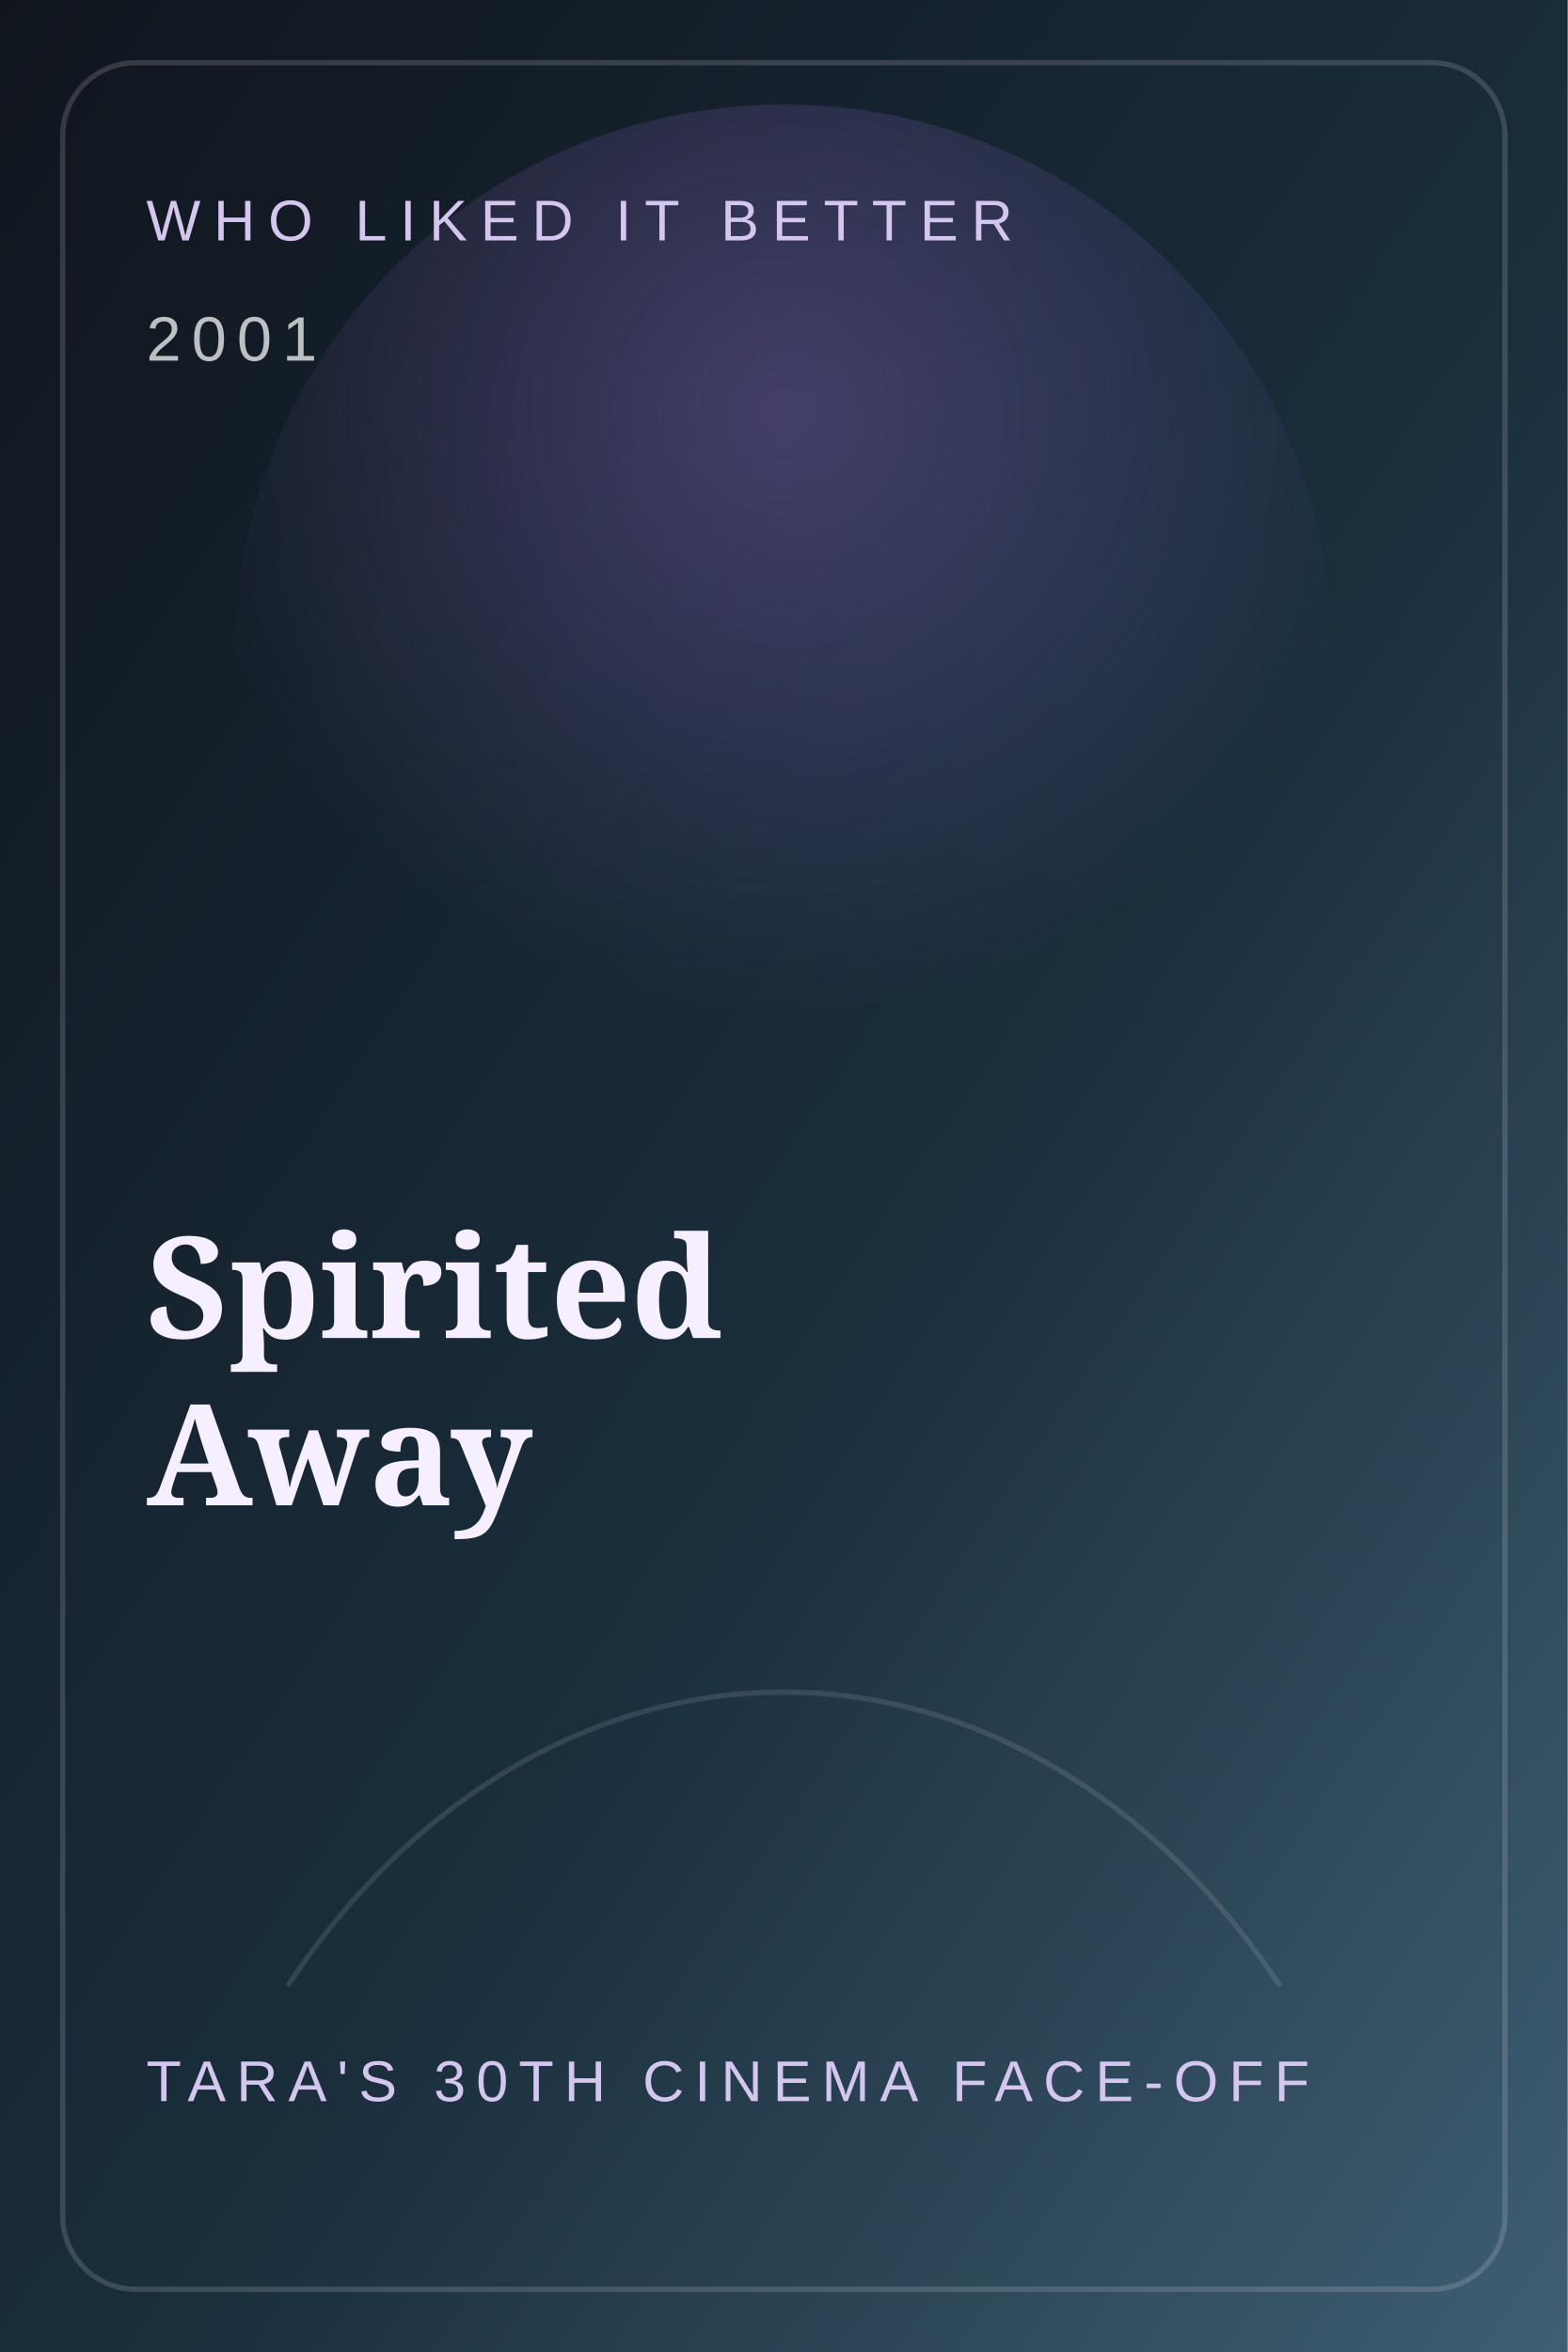
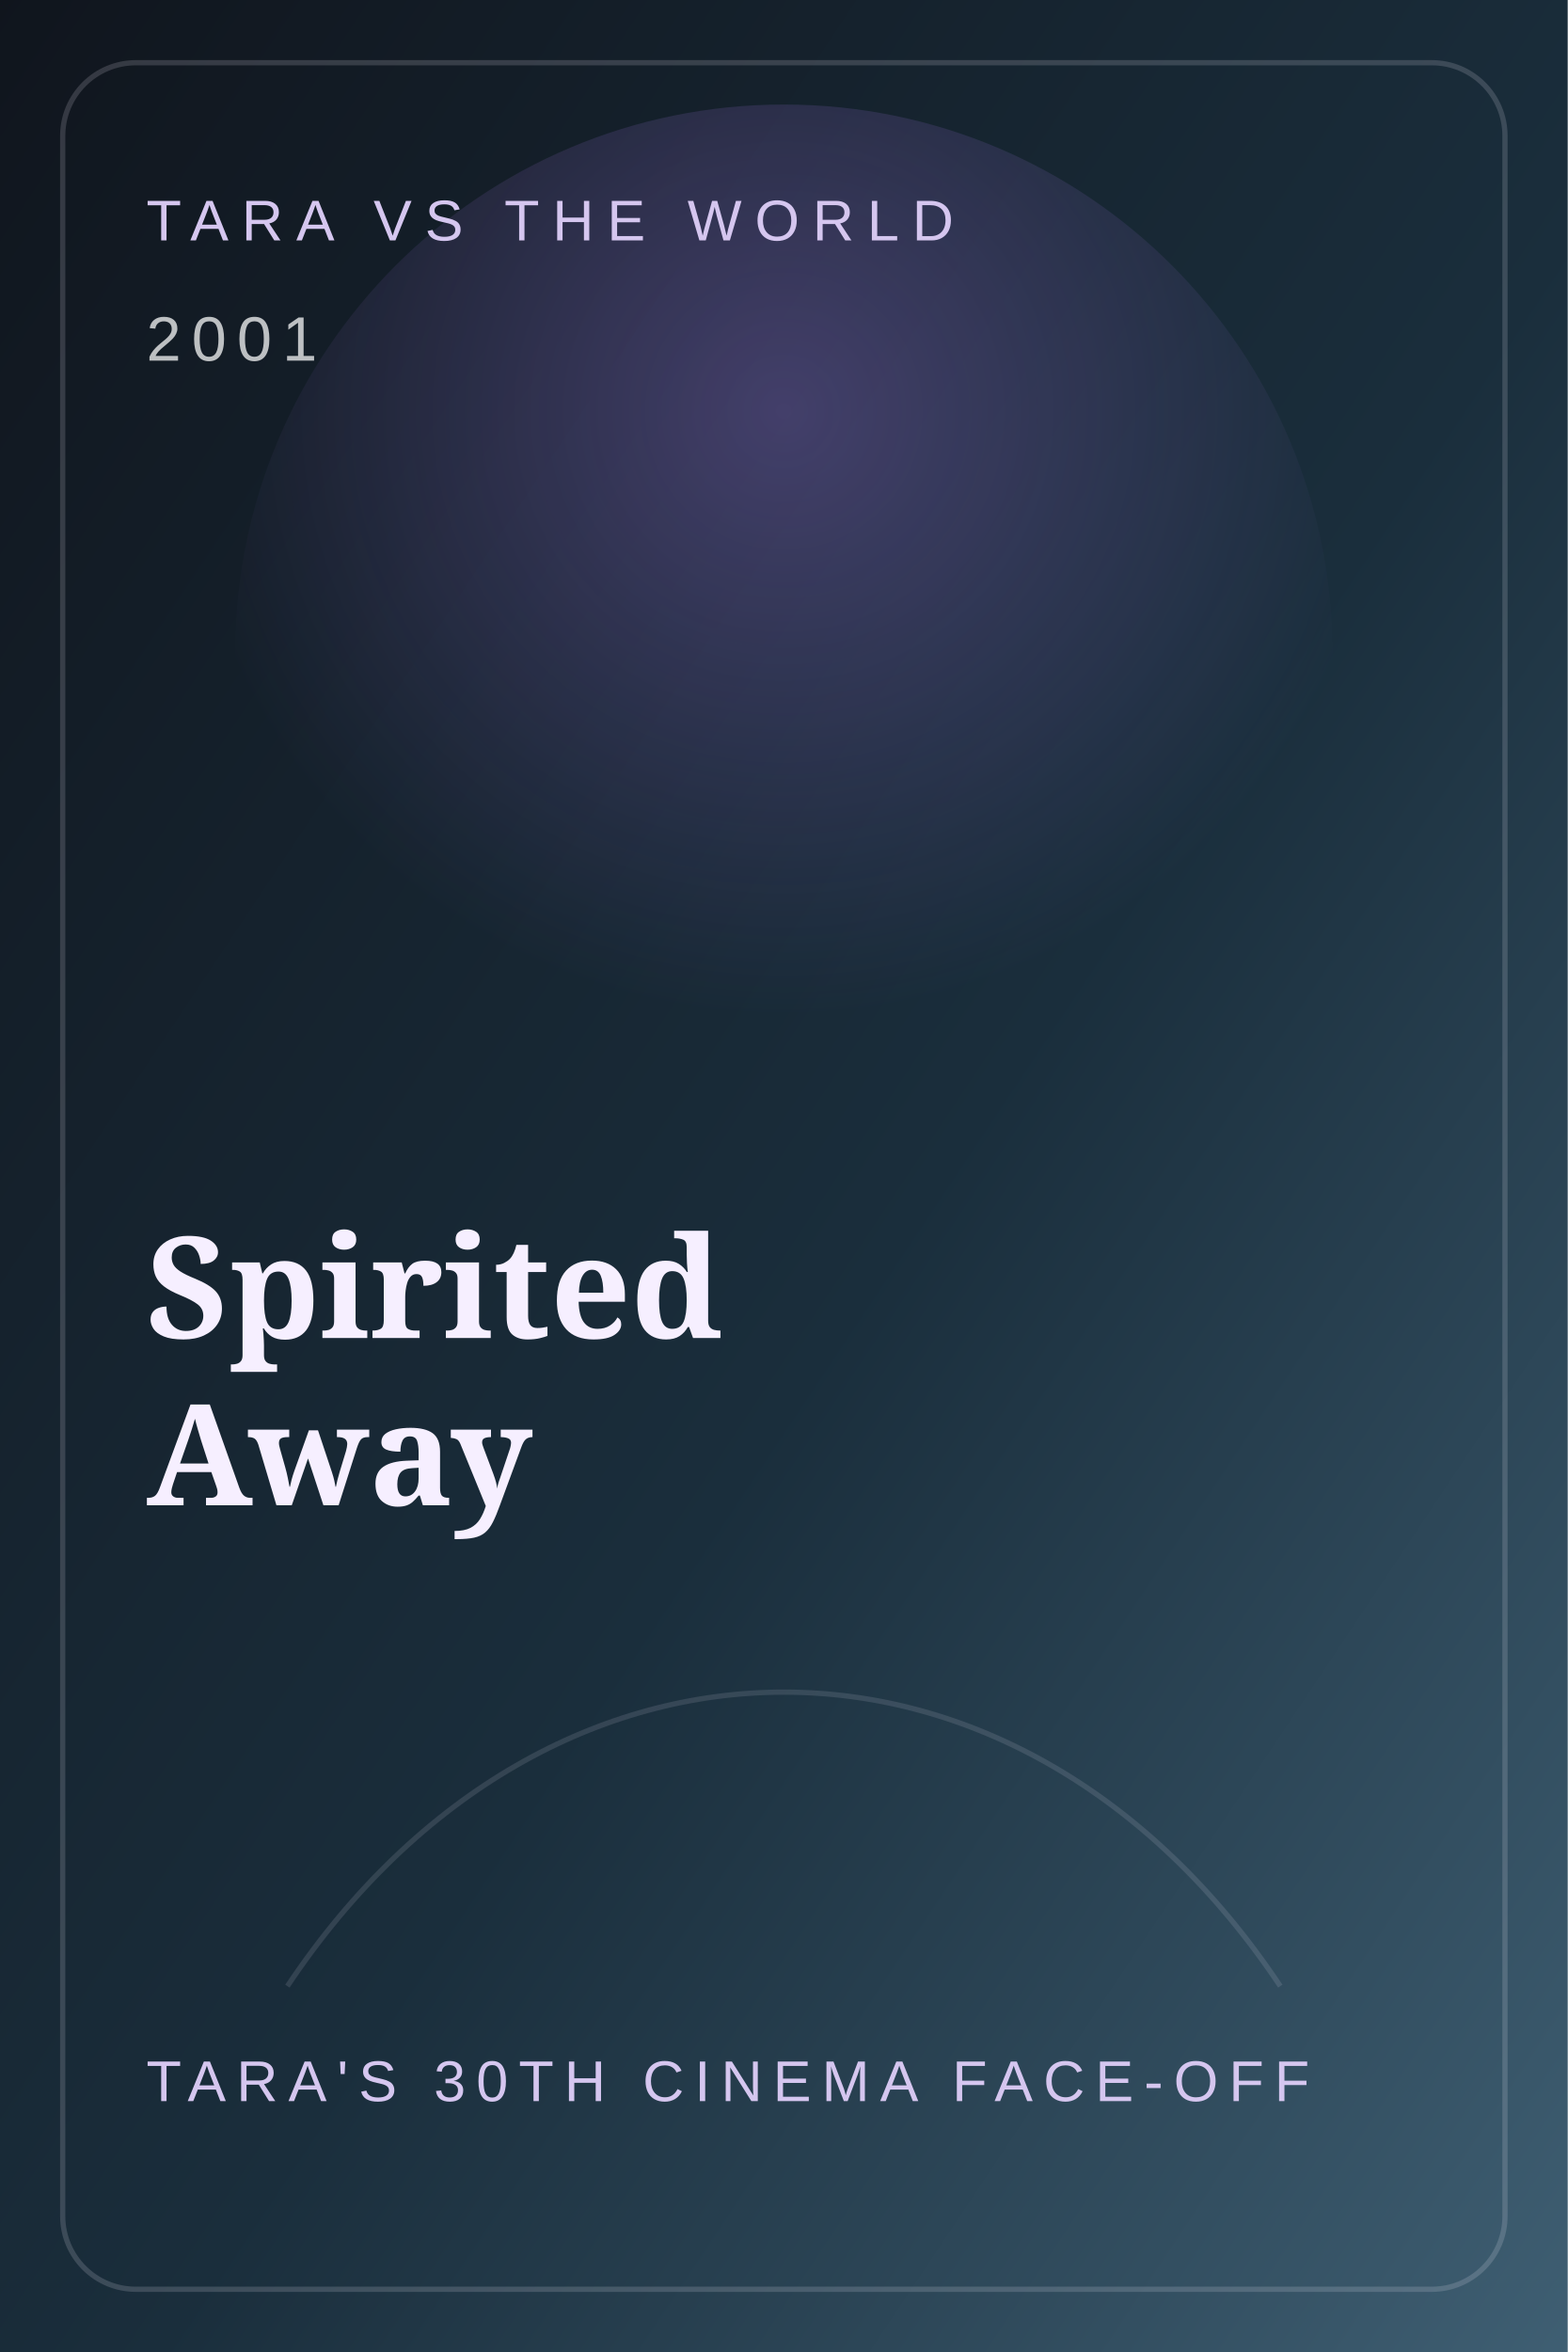
<svg xmlns="http://www.w3.org/2000/svg" width="600" height="900" viewBox="0 0 600 900" role="img" aria-labelledby="title desc">
  <defs>
    <linearGradient id="bg" x1="0" y1="0" x2="1" y2="1">
      <stop offset="0%" stop-color="#10151d" />
      <stop offset="55%" stop-color="#1a2e3c" />
      <stop offset="100%" stop-color="#3f5f73" />
    </linearGradient>
    <radialGradient id="halo" cx="50%" cy="28%" r="55%">
      <stop offset="0%" stop-color="#b784ff" stop-opacity="0.28" />
      <stop offset="100%" stop-color="#b784ff" stop-opacity="0" />
    </radialGradient>
  </defs>
  <rect width="600" height="900" fill="url(#bg)" />
  <rect x="24" y="24" width="552" height="852" rx="28" fill="none" stroke="#f6efff" stroke-opacity="0.16" stroke-width="2" />
  <circle cx="300" cy="250" r="210" fill="url(#halo)" />
  <path d="M110 760C210 610 390 610 490 760" fill="none" stroke="#f6efff" stroke-opacity="0.12" stroke-width="2" />
-   <text x="56" y="92" fill="#d5c6ef" font-family="Arial, sans-serif" font-size="22" letter-spacing="5">WHO LIKED IT BETTER</text>
+   <text x="56" y="92" fill="#d5c6ef" font-family="Arial, sans-serif" font-size="22" letter-spacing="5">TARA VS THE WORLD</text>
  <text x="56" y="138" fill="#ffffff" fill-opacity="0.72" font-family="Arial, sans-serif" font-size="24" letter-spacing="4">2001</text>
  <text x="56" y="512" fill="#f6efff" font-family="Georgia, serif" font-size="54" font-weight="700">Spirited</text>
  <text x="56" y="576" fill="#f6efff" font-family="Georgia, serif" font-size="54" font-weight="700">Away</text>
  <text x="56" y="804" fill="#d5c6ef" font-family="Arial, sans-serif" font-size="22" letter-spacing="4">TARA'S 30TH CINEMA FACE-OFF</text>
</svg>
